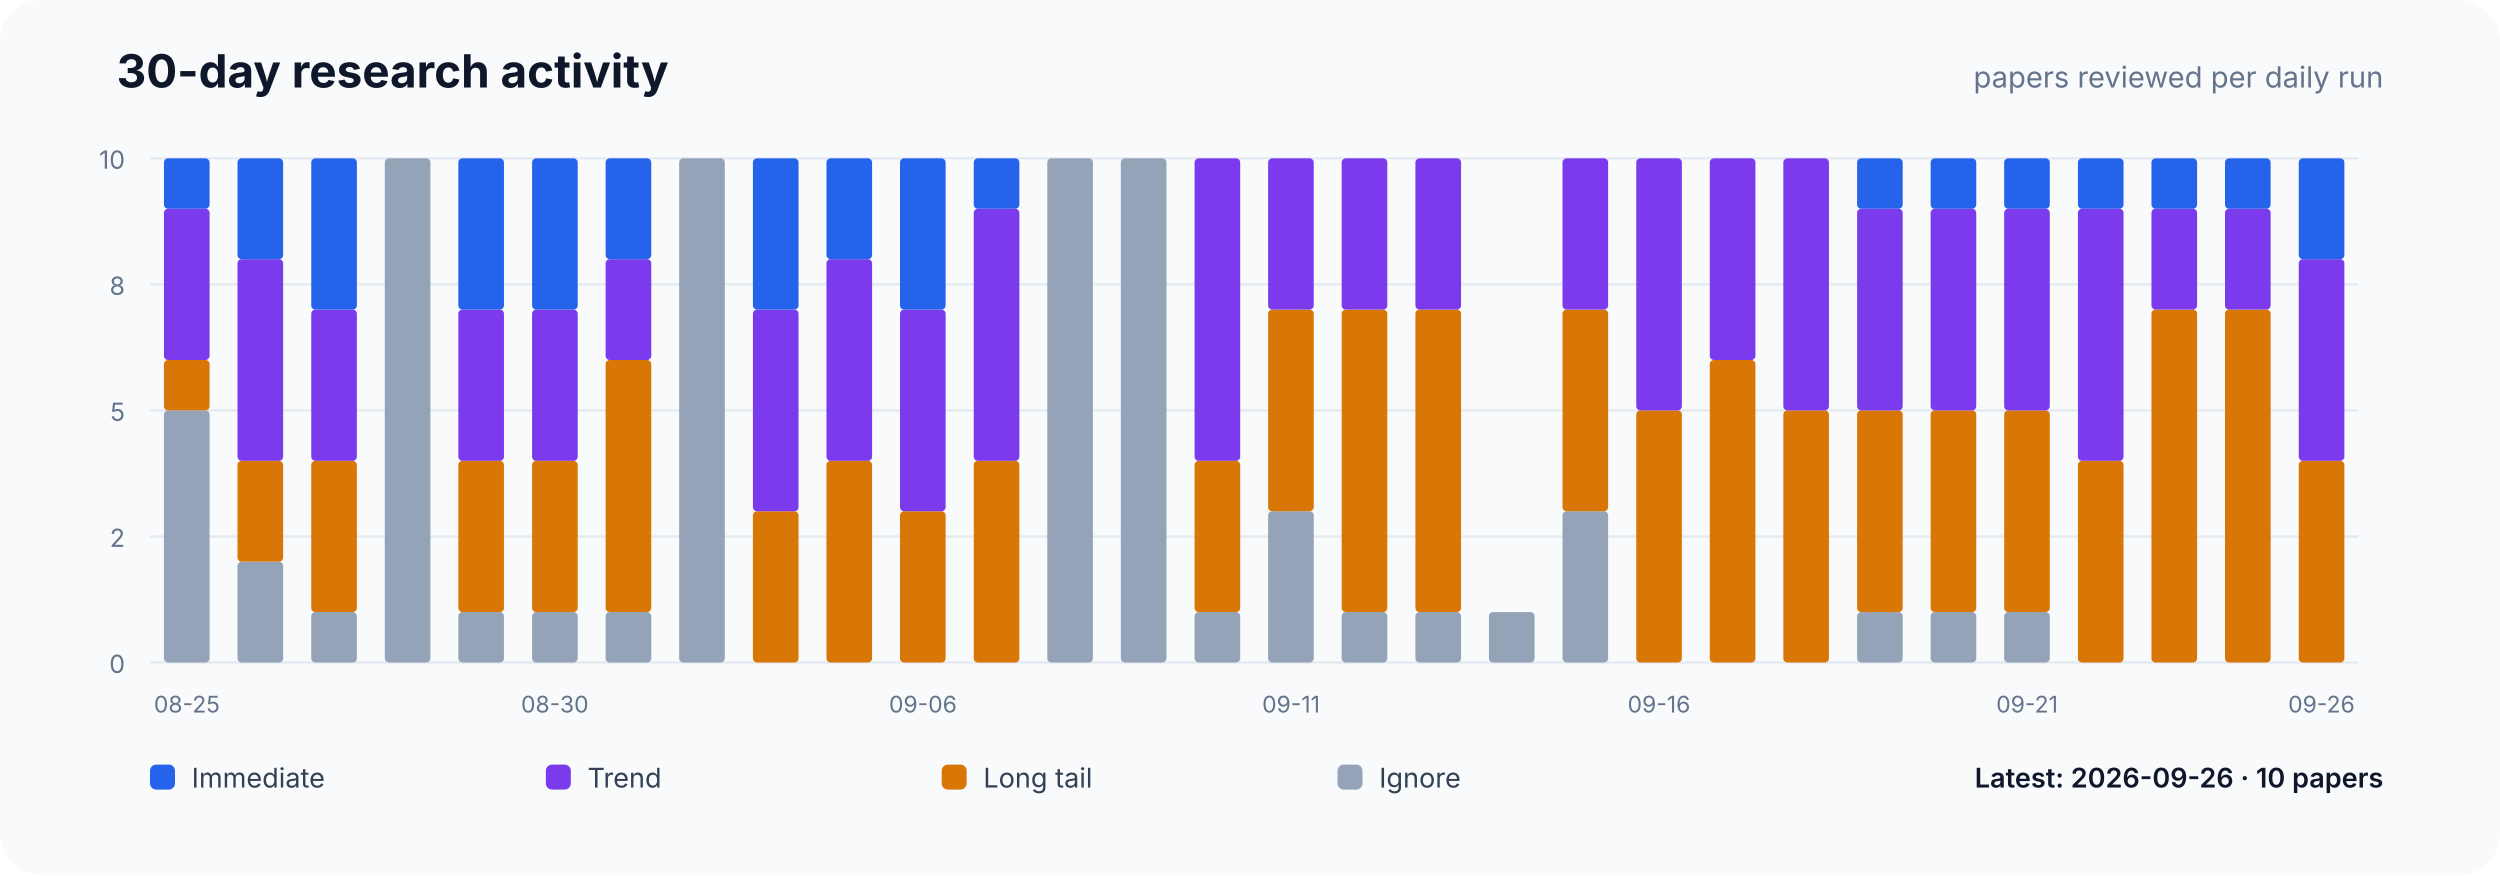
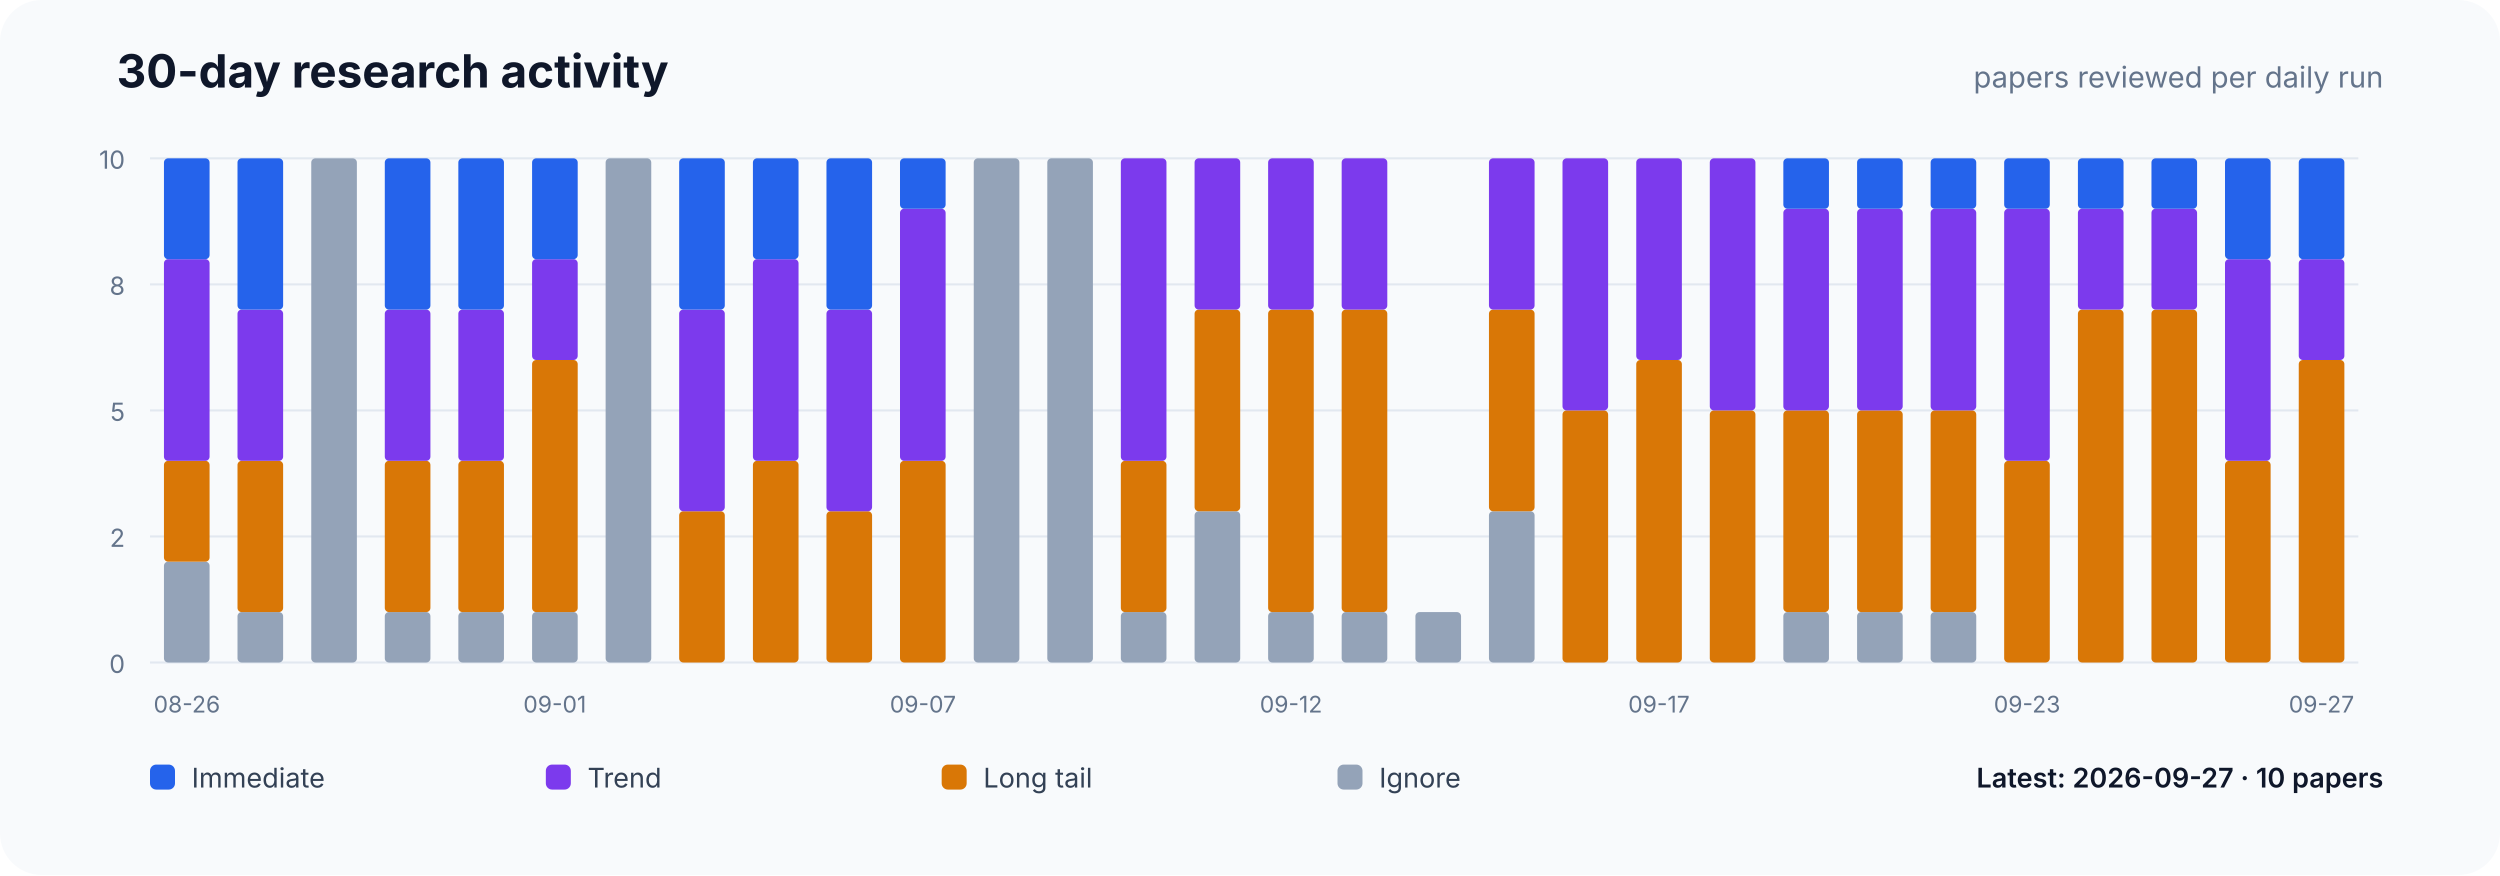
<svg xmlns="http://www.w3.org/2000/svg" width="1200" height="420" viewBox="0 0 1200 420" role="img" aria-labelledby="title desc">
  <rect width="1200" height="420" rx="20" fill="#f8fafc" />
  <text x="56" y="42" font-family="Inter,system-ui,sans-serif" font-size="22" font-weight="700" fill="#0f172a">30-day research activity</text>
  <text x="1144" y="42" text-anchor="end" font-family="Inter,system-ui,sans-serif" font-size="14" fill="#64748b">papers reviewed per daily run</text>
  <line x1="72" y1="318.0" x2="1132" y2="318.0" stroke="#e2e8f0" />
  <text x="60" y="323.0" text-anchor="end" font-family="Inter,system-ui,sans-serif" font-size="12" fill="#64748b">0</text>
  <line x1="72" y1="257.5" x2="1132" y2="257.5" stroke="#e2e8f0" />
  <text x="60" y="262.5" text-anchor="end" font-family="Inter,system-ui,sans-serif" font-size="12" fill="#64748b">2</text>
  <line x1="72" y1="197.0" x2="1132" y2="197.0" stroke="#e2e8f0" />
  <text x="60" y="202.0" text-anchor="end" font-family="Inter,system-ui,sans-serif" font-size="12" fill="#64748b">5</text>
  <line x1="72" y1="136.5" x2="1132" y2="136.5" stroke="#e2e8f0" />
  <text x="60" y="141.5" text-anchor="end" font-family="Inter,system-ui,sans-serif" font-size="12" fill="#64748b">8</text>
  <line x1="72" y1="76.0" x2="1132" y2="76.0" stroke="#e2e8f0" />
  <text x="60" y="81.0" text-anchor="end" font-family="Inter,system-ui,sans-serif" font-size="12" fill="#64748b">10</text>
-   <rect x="78.7" y="197.0" width="21.9" height="121.0" rx="2" fill="#94a3b8" />
-   <rect x="78.7" y="172.8" width="21.9" height="24.2" rx="2" fill="#d97706" />
-   <rect x="78.7" y="100.2" width="21.9" height="72.6" rx="2" fill="#7c3aed" />
-   <rect x="78.7" y="76.0" width="21.9" height="24.2" rx="2" fill="#2563eb" />
-   <text x="89.7" y="342" text-anchor="middle" font-family="Inter,system-ui,sans-serif" font-size="11" fill="#64748b">08-25</text>
-   <rect x="114.0" y="269.6" width="21.9" height="48.4" rx="2" fill="#94a3b8" />
-   <rect x="114.0" y="221.2" width="21.9" height="48.4" rx="2" fill="#d97706" />
-   <rect x="114.0" y="124.4" width="21.9" height="96.8" rx="2" fill="#7c3aed" />
-   <rect x="114.0" y="76.0" width="21.9" height="48.4" rx="2" fill="#2563eb" />
-   <rect x="149.4" y="293.8" width="21.9" height="24.2" rx="2" fill="#94a3b8" />
-   <rect x="149.4" y="221.2" width="21.9" height="72.6" rx="2" fill="#d97706" />
-   <rect x="149.4" y="148.6" width="21.9" height="72.6" rx="2" fill="#7c3aed" />
-   <rect x="149.4" y="76.0" width="21.9" height="72.6" rx="2" fill="#2563eb" />
-   <rect x="184.7" y="76.0" width="21.9" height="242.0" rx="2" fill="#94a3b8" />
-   <rect x="184.7" y="76.0" width="21.9" height="0.0" rx="2" fill="#d97706" />
-   <rect x="184.7" y="76.0" width="21.9" height="0.0" rx="2" fill="#7c3aed" />
-   <rect x="184.7" y="76.0" width="21.9" height="0.0" rx="2" fill="#2563eb" />
+   <rect x="78.7" y="269.6" width="21.9" height="48.4" rx="2" fill="#94a3b8" />
+   <rect x="78.7" y="221.2" width="21.9" height="48.4" rx="2" fill="#d97706" />
+   <rect x="78.7" y="124.4" width="21.9" height="96.8" rx="2" fill="#7c3aed" />
+   <rect x="78.7" y="76.0" width="21.9" height="48.4" rx="2" fill="#2563eb" />
+   <text x="89.7" y="342" text-anchor="middle" font-family="Inter,system-ui,sans-serif" font-size="11" fill="#64748b">08-26</text>
+   <rect x="114.0" y="293.8" width="21.9" height="24.2" rx="2" fill="#94a3b8" />
+   <rect x="114.0" y="221.2" width="21.9" height="72.6" rx="2" fill="#d97706" />
+   <rect x="114.0" y="148.6" width="21.9" height="72.6" rx="2" fill="#7c3aed" />
+   <rect x="114.0" y="76.0" width="21.9" height="72.6" rx="2" fill="#2563eb" />
+   <rect x="149.4" y="76.0" width="21.9" height="242.0" rx="2" fill="#94a3b8" />
+   <rect x="149.4" y="76.0" width="21.9" height="0.0" rx="2" fill="#d97706" />
+   <rect x="149.4" y="76.0" width="21.9" height="0.0" rx="2" fill="#7c3aed" />
+   <rect x="149.4" y="76.0" width="21.9" height="0.0" rx="2" fill="#2563eb" />
+   <rect x="184.7" y="293.8" width="21.9" height="24.2" rx="2" fill="#94a3b8" />
+   <rect x="184.7" y="221.2" width="21.9" height="72.6" rx="2" fill="#d97706" />
+   <rect x="184.7" y="148.6" width="21.9" height="72.6" rx="2" fill="#7c3aed" />
+   <rect x="184.7" y="76.0" width="21.9" height="72.6" rx="2" fill="#2563eb" />
  <rect x="220.0" y="293.8" width="21.9" height="24.2" rx="2" fill="#94a3b8" />
  <rect x="220.0" y="221.2" width="21.9" height="72.6" rx="2" fill="#d97706" />
  <rect x="220.0" y="148.6" width="21.9" height="72.6" rx="2" fill="#7c3aed" />
  <rect x="220.0" y="76.0" width="21.9" height="72.6" rx="2" fill="#2563eb" />
  <rect x="255.4" y="293.8" width="21.9" height="24.2" rx="2" fill="#94a3b8" />
-   <rect x="255.4" y="221.2" width="21.9" height="72.6" rx="2" fill="#d97706" />
-   <rect x="255.4" y="148.6" width="21.9" height="72.6" rx="2" fill="#7c3aed" />
-   <rect x="255.4" y="76.0" width="21.9" height="72.6" rx="2" fill="#2563eb" />
-   <text x="266.3" y="342" text-anchor="middle" font-family="Inter,system-ui,sans-serif" font-size="11" fill="#64748b">08-30</text>
-   <rect x="290.7" y="293.8" width="21.9" height="24.2" rx="2" fill="#94a3b8" />
-   <rect x="290.7" y="172.8" width="21.9" height="121.0" rx="2" fill="#d97706" />
-   <rect x="290.7" y="124.4" width="21.9" height="48.4" rx="2" fill="#7c3aed" />
-   <rect x="290.7" y="76.0" width="21.9" height="48.4" rx="2" fill="#2563eb" />
-   <rect x="326.0" y="76.0" width="21.9" height="242.0" rx="2" fill="#94a3b8" />
-   <rect x="326.0" y="76.0" width="21.9" height="0.0" rx="2" fill="#d97706" />
-   <rect x="326.0" y="76.0" width="21.9" height="0.0" rx="2" fill="#7c3aed" />
-   <rect x="326.0" y="76.0" width="21.9" height="0.0" rx="2" fill="#2563eb" />
+   <rect x="255.4" y="172.8" width="21.9" height="121.0" rx="2" fill="#d97706" />
+   <rect x="255.4" y="124.4" width="21.9" height="48.4" rx="2" fill="#7c3aed" />
+   <rect x="255.4" y="76.0" width="21.9" height="48.4" rx="2" fill="#2563eb" />
+   <text x="266.3" y="342" text-anchor="middle" font-family="Inter,system-ui,sans-serif" font-size="11" fill="#64748b">09-01</text>
+   <rect x="290.7" y="76.0" width="21.9" height="242.0" rx="2" fill="#94a3b8" />
+   <rect x="290.7" y="76.0" width="21.9" height="0.0" rx="2" fill="#d97706" />
+   <rect x="290.7" y="76.0" width="21.9" height="0.0" rx="2" fill="#7c3aed" />
+   <rect x="290.7" y="76.0" width="21.9" height="0.0" rx="2" fill="#2563eb" />
+   <rect x="326.0" y="318.0" width="21.9" height="0.0" rx="2" fill="#94a3b8" />
+   <rect x="326.0" y="245.4" width="21.9" height="72.6" rx="2" fill="#d97706" />
+   <rect x="326.0" y="148.6" width="21.9" height="96.8" rx="2" fill="#7c3aed" />
+   <rect x="326.0" y="76.0" width="21.9" height="72.6" rx="2" fill="#2563eb" />
  <rect x="361.4" y="318.0" width="21.9" height="0.0" rx="2" fill="#94a3b8" />
-   <rect x="361.4" y="245.4" width="21.9" height="72.6" rx="2" fill="#d97706" />
-   <rect x="361.4" y="148.6" width="21.9" height="96.8" rx="2" fill="#7c3aed" />
-   <rect x="361.4" y="76.0" width="21.9" height="72.6" rx="2" fill="#2563eb" />
+   <rect x="361.4" y="221.2" width="21.9" height="96.8" rx="2" fill="#d97706" />
+   <rect x="361.4" y="124.4" width="21.9" height="96.8" rx="2" fill="#7c3aed" />
+   <rect x="361.4" y="76.0" width="21.9" height="48.4" rx="2" fill="#2563eb" />
  <rect x="396.7" y="318.0" width="21.9" height="0.0" rx="2" fill="#94a3b8" />
-   <rect x="396.7" y="221.2" width="21.9" height="96.8" rx="2" fill="#d97706" />
-   <rect x="396.7" y="124.4" width="21.9" height="96.8" rx="2" fill="#7c3aed" />
-   <rect x="396.7" y="76.0" width="21.9" height="48.4" rx="2" fill="#2563eb" />
+   <rect x="396.7" y="245.4" width="21.9" height="72.6" rx="2" fill="#d97706" />
+   <rect x="396.7" y="148.6" width="21.9" height="96.8" rx="2" fill="#7c3aed" />
+   <rect x="396.7" y="76.0" width="21.9" height="72.6" rx="2" fill="#2563eb" />
  <rect x="432.0" y="318.0" width="21.9" height="0.0" rx="2" fill="#94a3b8" />
-   <rect x="432.0" y="245.4" width="21.9" height="72.6" rx="2" fill="#d97706" />
-   <rect x="432.0" y="148.6" width="21.9" height="96.8" rx="2" fill="#7c3aed" />
-   <rect x="432.0" y="76.0" width="21.9" height="72.6" rx="2" fill="#2563eb" />
-   <text x="443.0" y="342" text-anchor="middle" font-family="Inter,system-ui,sans-serif" font-size="11" fill="#64748b">09-06</text>
-   <rect x="467.4" y="318.0" width="21.9" height="0.0" rx="2" fill="#94a3b8" />
-   <rect x="467.4" y="221.2" width="21.9" height="96.8" rx="2" fill="#d97706" />
-   <rect x="467.4" y="100.2" width="21.9" height="121.0" rx="2" fill="#7c3aed" />
-   <rect x="467.4" y="76.0" width="21.9" height="24.2" rx="2" fill="#2563eb" />
+   <rect x="432.0" y="221.2" width="21.9" height="96.8" rx="2" fill="#d97706" />
+   <rect x="432.0" y="100.2" width="21.9" height="121.0" rx="2" fill="#7c3aed" />
+   <rect x="432.0" y="76.0" width="21.9" height="24.2" rx="2" fill="#2563eb" />
+   <text x="443.0" y="342" text-anchor="middle" font-family="Inter,system-ui,sans-serif" font-size="11" fill="#64748b">09-07</text>
+   <rect x="467.4" y="76.0" width="21.9" height="242.0" rx="2" fill="#94a3b8" />
+   <rect x="467.4" y="76.0" width="21.9" height="0.0" rx="2" fill="#d97706" />
+   <rect x="467.4" y="76.0" width="21.9" height="0.0" rx="2" fill="#7c3aed" />
+   <rect x="467.4" y="76.0" width="21.9" height="0.0" rx="2" fill="#2563eb" />
  <rect x="502.7" y="76.0" width="21.9" height="242.0" rx="2" fill="#94a3b8" />
  <rect x="502.7" y="76.0" width="21.9" height="0.0" rx="2" fill="#d97706" />
  <rect x="502.7" y="76.0" width="21.9" height="0.0" rx="2" fill="#7c3aed" />
  <rect x="502.7" y="76.0" width="21.9" height="0.0" rx="2" fill="#2563eb" />
-   <rect x="538.0" y="76.0" width="21.9" height="242.0" rx="2" fill="#94a3b8" />
-   <rect x="538.0" y="76.0" width="21.9" height="0.0" rx="2" fill="#d97706" />
-   <rect x="538.0" y="76.0" width="21.9" height="0.0" rx="2" fill="#7c3aed" />
+   <rect x="538.0" y="293.8" width="21.9" height="24.2" rx="2" fill="#94a3b8" />
+   <rect x="538.0" y="221.2" width="21.9" height="72.6" rx="2" fill="#d97706" />
+   <rect x="538.0" y="76.0" width="21.9" height="145.2" rx="2" fill="#7c3aed" />
  <rect x="538.0" y="76.0" width="21.9" height="0.0" rx="2" fill="#2563eb" />
-   <rect x="573.4" y="293.8" width="21.9" height="24.2" rx="2" fill="#94a3b8" />
-   <rect x="573.4" y="221.2" width="21.9" height="72.6" rx="2" fill="#d97706" />
-   <rect x="573.4" y="76.0" width="21.9" height="145.2" rx="2" fill="#7c3aed" />
+   <rect x="573.4" y="245.4" width="21.9" height="72.6" rx="2" fill="#94a3b8" />
+   <rect x="573.4" y="148.6" width="21.9" height="96.8" rx="2" fill="#d97706" />
+   <rect x="573.4" y="76.0" width="21.9" height="72.6" rx="2" fill="#7c3aed" />
  <rect x="573.4" y="76.0" width="21.9" height="0.0" rx="2" fill="#2563eb" />
-   <rect x="608.7" y="245.4" width="21.9" height="72.6" rx="2" fill="#94a3b8" />
-   <rect x="608.7" y="148.6" width="21.9" height="96.8" rx="2" fill="#d97706" />
+   <rect x="608.7" y="293.8" width="21.9" height="24.2" rx="2" fill="#94a3b8" />
+   <rect x="608.7" y="148.6" width="21.9" height="145.2" rx="2" fill="#d97706" />
  <rect x="608.7" y="76.0" width="21.9" height="72.6" rx="2" fill="#7c3aed" />
  <rect x="608.7" y="76.0" width="21.9" height="0.0" rx="2" fill="#2563eb" />
-   <text x="619.7" y="342" text-anchor="middle" font-family="Inter,system-ui,sans-serif" font-size="11" fill="#64748b">09-11</text>
+   <text x="619.7" y="342" text-anchor="middle" font-family="Inter,system-ui,sans-serif" font-size="11" fill="#64748b">09-12</text>
  <rect x="644.0" y="293.8" width="21.9" height="24.2" rx="2" fill="#94a3b8" />
  <rect x="644.0" y="148.6" width="21.9" height="145.2" rx="2" fill="#d97706" />
  <rect x="644.0" y="76.0" width="21.9" height="72.6" rx="2" fill="#7c3aed" />
  <rect x="644.0" y="76.0" width="21.9" height="0.0" rx="2" fill="#2563eb" />
  <rect x="679.4" y="293.8" width="21.9" height="24.2" rx="2" fill="#94a3b8" />
-   <rect x="679.4" y="148.6" width="21.9" height="145.2" rx="2" fill="#d97706" />
-   <rect x="679.4" y="76.0" width="21.9" height="72.6" rx="2" fill="#7c3aed" />
-   <rect x="679.4" y="76.0" width="21.9" height="0.0" rx="2" fill="#2563eb" />
-   <rect x="714.7" y="293.8" width="21.9" height="24.2" rx="2" fill="#94a3b8" />
-   <rect x="714.7" y="293.8" width="21.9" height="0.0" rx="2" fill="#d97706" />
-   <rect x="714.7" y="293.8" width="21.9" height="0.0" rx="2" fill="#7c3aed" />
-   <rect x="714.7" y="293.8" width="21.9" height="0.0" rx="2" fill="#2563eb" />
-   <rect x="750.0" y="245.4" width="21.9" height="72.6" rx="2" fill="#94a3b8" />
-   <rect x="750.0" y="148.6" width="21.9" height="96.8" rx="2" fill="#d97706" />
-   <rect x="750.0" y="76.0" width="21.9" height="72.6" rx="2" fill="#7c3aed" />
+   <rect x="679.4" y="293.8" width="21.9" height="0.0" rx="2" fill="#d97706" />
+   <rect x="679.4" y="293.8" width="21.9" height="0.0" rx="2" fill="#7c3aed" />
+   <rect x="679.4" y="293.8" width="21.9" height="0.0" rx="2" fill="#2563eb" />
+   <rect x="714.7" y="245.4" width="21.9" height="72.6" rx="2" fill="#94a3b8" />
+   <rect x="714.7" y="148.6" width="21.9" height="96.8" rx="2" fill="#d97706" />
+   <rect x="714.7" y="76.0" width="21.9" height="72.6" rx="2" fill="#7c3aed" />
+   <rect x="714.7" y="76.0" width="21.9" height="0.0" rx="2" fill="#2563eb" />
+   <rect x="750.0" y="318.0" width="21.9" height="0.0" rx="2" fill="#94a3b8" />
+   <rect x="750.0" y="197.0" width="21.9" height="121.0" rx="2" fill="#d97706" />
+   <rect x="750.0" y="76.0" width="21.9" height="121.0" rx="2" fill="#7c3aed" />
  <rect x="750.0" y="76.0" width="21.9" height="0.0" rx="2" fill="#2563eb" />
  <rect x="785.4" y="318.0" width="21.9" height="0.0" rx="2" fill="#94a3b8" />
-   <rect x="785.4" y="197.0" width="21.9" height="121.0" rx="2" fill="#d97706" />
-   <rect x="785.4" y="76.0" width="21.9" height="121.0" rx="2" fill="#7c3aed" />
+   <rect x="785.4" y="172.8" width="21.9" height="145.2" rx="2" fill="#d97706" />
+   <rect x="785.4" y="76.0" width="21.9" height="96.8" rx="2" fill="#7c3aed" />
  <rect x="785.4" y="76.0" width="21.9" height="0.0" rx="2" fill="#2563eb" />
-   <text x="796.3" y="342" text-anchor="middle" font-family="Inter,system-ui,sans-serif" font-size="11" fill="#64748b">09-16</text>
+   <text x="796.3" y="342" text-anchor="middle" font-family="Inter,system-ui,sans-serif" font-size="11" fill="#64748b">09-17</text>
  <rect x="820.7" y="318.0" width="21.9" height="0.0" rx="2" fill="#94a3b8" />
-   <rect x="820.7" y="172.8" width="21.9" height="145.2" rx="2" fill="#d97706" />
-   <rect x="820.7" y="76.0" width="21.9" height="96.8" rx="2" fill="#7c3aed" />
+   <rect x="820.7" y="197.0" width="21.9" height="121.0" rx="2" fill="#d97706" />
+   <rect x="820.7" y="76.0" width="21.9" height="121.0" rx="2" fill="#7c3aed" />
  <rect x="820.7" y="76.0" width="21.9" height="0.0" rx="2" fill="#2563eb" />
-   <rect x="856.0" y="318.0" width="21.9" height="0.0" rx="2" fill="#94a3b8" />
-   <rect x="856.0" y="197.0" width="21.9" height="121.0" rx="2" fill="#d97706" />
-   <rect x="856.0" y="76.0" width="21.9" height="121.0" rx="2" fill="#7c3aed" />
-   <rect x="856.0" y="76.0" width="21.9" height="0.0" rx="2" fill="#2563eb" />
+   <rect x="856.0" y="293.8" width="21.9" height="24.2" rx="2" fill="#94a3b8" />
+   <rect x="856.0" y="197.0" width="21.9" height="96.8" rx="2" fill="#d97706" />
+   <rect x="856.0" y="100.2" width="21.9" height="96.8" rx="2" fill="#7c3aed" />
+   <rect x="856.0" y="76.0" width="21.9" height="24.2" rx="2" fill="#2563eb" />
  <rect x="891.4" y="293.8" width="21.9" height="24.2" rx="2" fill="#94a3b8" />
  <rect x="891.4" y="197.0" width="21.9" height="96.8" rx="2" fill="#d97706" />
  <rect x="891.4" y="100.2" width="21.9" height="96.8" rx="2" fill="#7c3aed" />
  <rect x="891.4" y="76.0" width="21.9" height="24.2" rx="2" fill="#2563eb" />
  <rect x="926.7" y="293.8" width="21.9" height="24.2" rx="2" fill="#94a3b8" />
  <rect x="926.7" y="197.0" width="21.9" height="96.8" rx="2" fill="#d97706" />
  <rect x="926.7" y="100.2" width="21.9" height="96.8" rx="2" fill="#7c3aed" />
  <rect x="926.7" y="76.0" width="21.9" height="24.2" rx="2" fill="#2563eb" />
-   <rect x="962.0" y="293.8" width="21.9" height="24.2" rx="2" fill="#94a3b8" />
-   <rect x="962.0" y="197.0" width="21.9" height="96.8" rx="2" fill="#d97706" />
-   <rect x="962.0" y="100.2" width="21.9" height="96.8" rx="2" fill="#7c3aed" />
+   <rect x="962.0" y="318.0" width="21.9" height="0.0" rx="2" fill="#94a3b8" />
+   <rect x="962.0" y="221.2" width="21.9" height="96.8" rx="2" fill="#d97706" />
+   <rect x="962.0" y="100.2" width="21.9" height="121.0" rx="2" fill="#7c3aed" />
  <rect x="962.0" y="76.0" width="21.9" height="24.2" rx="2" fill="#2563eb" />
-   <text x="973.0" y="342" text-anchor="middle" font-family="Inter,system-ui,sans-serif" font-size="11" fill="#64748b">09-21</text>
+   <text x="973.0" y="342" text-anchor="middle" font-family="Inter,system-ui,sans-serif" font-size="11" fill="#64748b">09-23</text>
  <rect x="997.4" y="318.0" width="21.9" height="0.0" rx="2" fill="#94a3b8" />
-   <rect x="997.4" y="221.2" width="21.9" height="96.8" rx="2" fill="#d97706" />
-   <rect x="997.4" y="100.2" width="21.9" height="121.0" rx="2" fill="#7c3aed" />
+   <rect x="997.4" y="148.6" width="21.9" height="169.4" rx="2" fill="#d97706" />
+   <rect x="997.4" y="100.2" width="21.9" height="48.4" rx="2" fill="#7c3aed" />
  <rect x="997.4" y="76.0" width="21.9" height="24.2" rx="2" fill="#2563eb" />
  <rect x="1032.7" y="318.0" width="21.9" height="0.0" rx="2" fill="#94a3b8" />
  <rect x="1032.7" y="148.6" width="21.9" height="169.4" rx="2" fill="#d97706" />
  <rect x="1032.7" y="100.2" width="21.9" height="48.4" rx="2" fill="#7c3aed" />
  <rect x="1032.7" y="76.0" width="21.9" height="24.2" rx="2" fill="#2563eb" />
  <rect x="1068.0" y="318.0" width="21.9" height="0.0" rx="2" fill="#94a3b8" />
-   <rect x="1068.0" y="148.6" width="21.9" height="169.4" rx="2" fill="#d97706" />
-   <rect x="1068.0" y="100.2" width="21.9" height="48.4" rx="2" fill="#7c3aed" />
-   <rect x="1068.0" y="76.0" width="21.9" height="24.2" rx="2" fill="#2563eb" />
+   <rect x="1068.0" y="221.2" width="21.9" height="96.8" rx="2" fill="#d97706" />
+   <rect x="1068.0" y="124.4" width="21.9" height="96.8" rx="2" fill="#7c3aed" />
+   <rect x="1068.0" y="76.0" width="21.9" height="48.4" rx="2" fill="#2563eb" />
  <rect x="1103.4" y="318.0" width="21.9" height="0.0" rx="2" fill="#94a3b8" />
-   <rect x="1103.4" y="221.2" width="21.9" height="96.8" rx="2" fill="#d97706" />
-   <rect x="1103.4" y="124.4" width="21.9" height="96.8" rx="2" fill="#7c3aed" />
+   <rect x="1103.4" y="172.8" width="21.9" height="145.2" rx="2" fill="#d97706" />
+   <rect x="1103.4" y="124.4" width="21.9" height="48.4" rx="2" fill="#7c3aed" />
  <rect x="1103.4" y="76.0" width="21.9" height="48.4" rx="2" fill="#2563eb" />
-   <text x="1114.3" y="342" text-anchor="middle" font-family="Inter,system-ui,sans-serif" font-size="11" fill="#64748b">09-26</text>
+   <text x="1114.3" y="342" text-anchor="middle" font-family="Inter,system-ui,sans-serif" font-size="11" fill="#64748b">09-27</text>
  <rect x="72" y="367" width="12" height="12" rx="3" fill="#2563eb" />
  <text x="92" y="378" font-family="Inter,system-ui,sans-serif" font-size="13" fill="#334155">Immediate</text>
  <rect x="262" y="367" width="12" height="12" rx="3" fill="#7c3aed" />
  <text x="282" y="378" font-family="Inter,system-ui,sans-serif" font-size="13" fill="#334155">Trend</text>
  <rect x="452" y="367" width="12" height="12" rx="3" fill="#d97706" />
  <text x="472" y="378" font-family="Inter,system-ui,sans-serif" font-size="13" fill="#334155">Long tail</text>
  <rect x="642" y="367" width="12" height="12" rx="3" fill="#94a3b8" />
  <text x="662" y="378" font-family="Inter,system-ui,sans-serif" font-size="13" fill="#334155">Ignore</text>
-   <text x="1144" y="378" text-anchor="end" font-family="Inter,system-ui,sans-serif" font-size="13" font-weight="600" fill="#0f172a">Latest: 2026-09-26 · 10 papers</text>
+   <text x="1144" y="378" text-anchor="end" font-family="Inter,system-ui,sans-serif" font-size="13" font-weight="600" fill="#0f172a">Latest: 2026-09-27 · 10 papers</text>
</svg>
